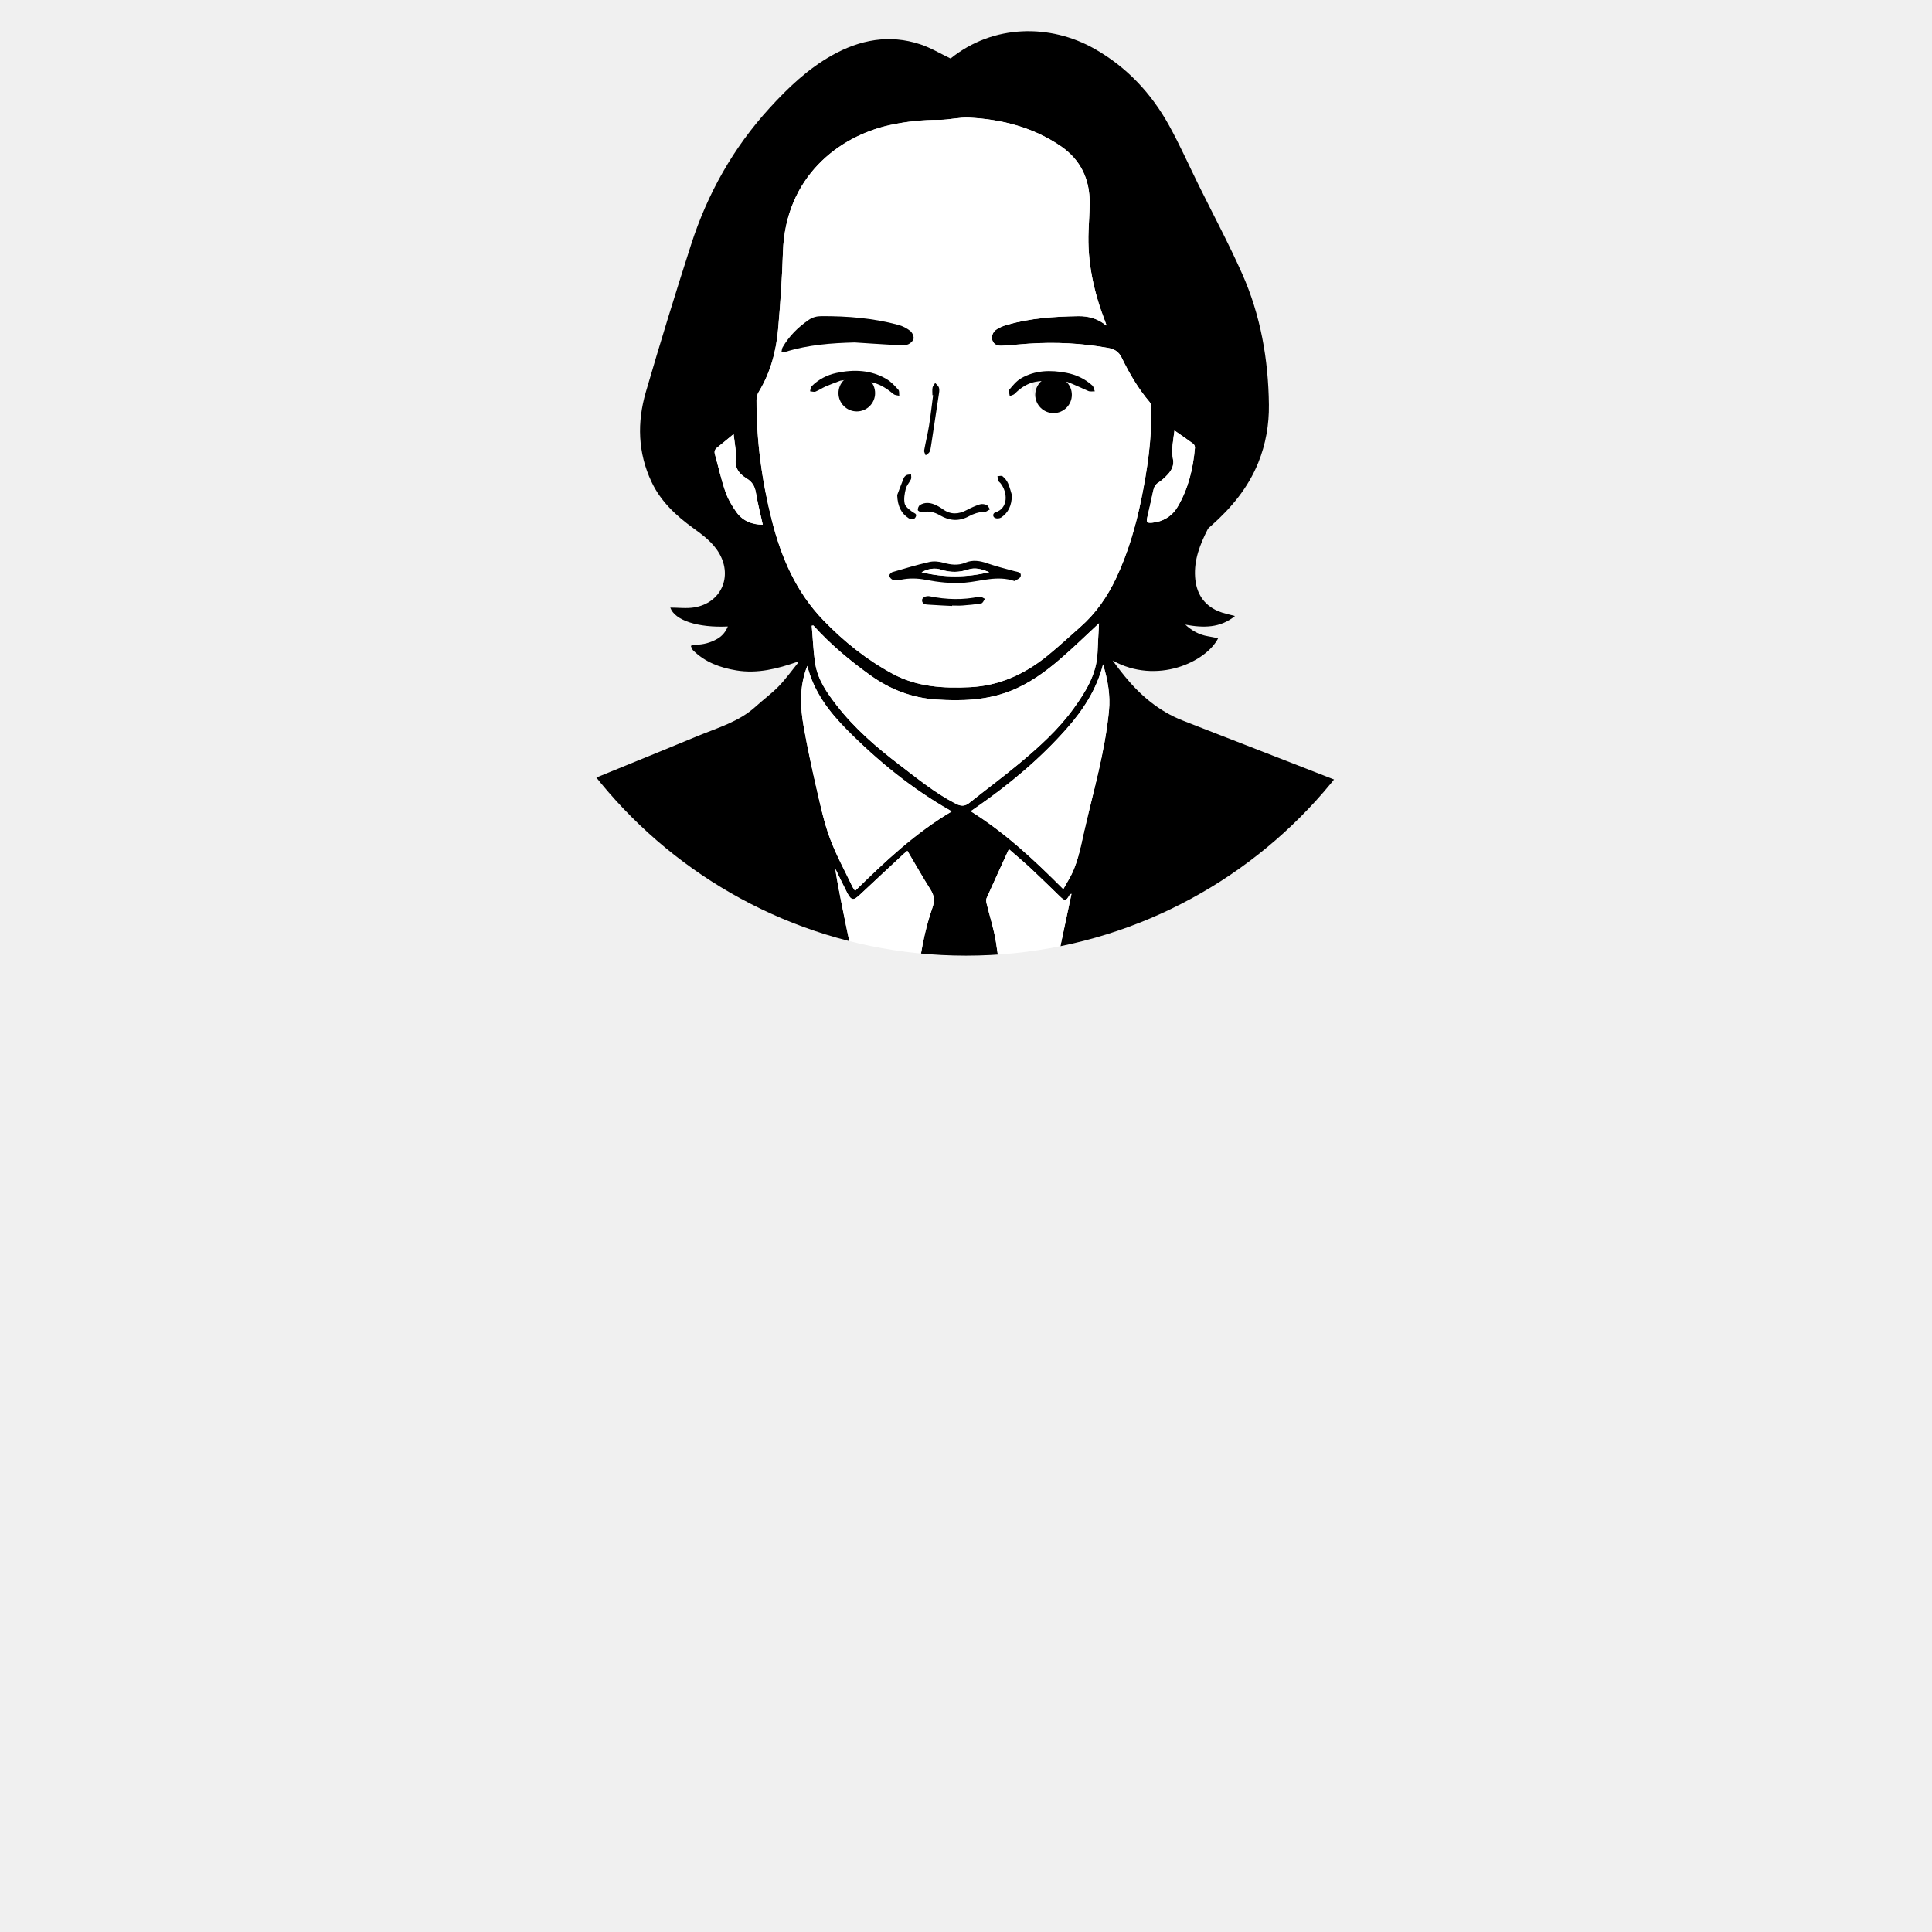
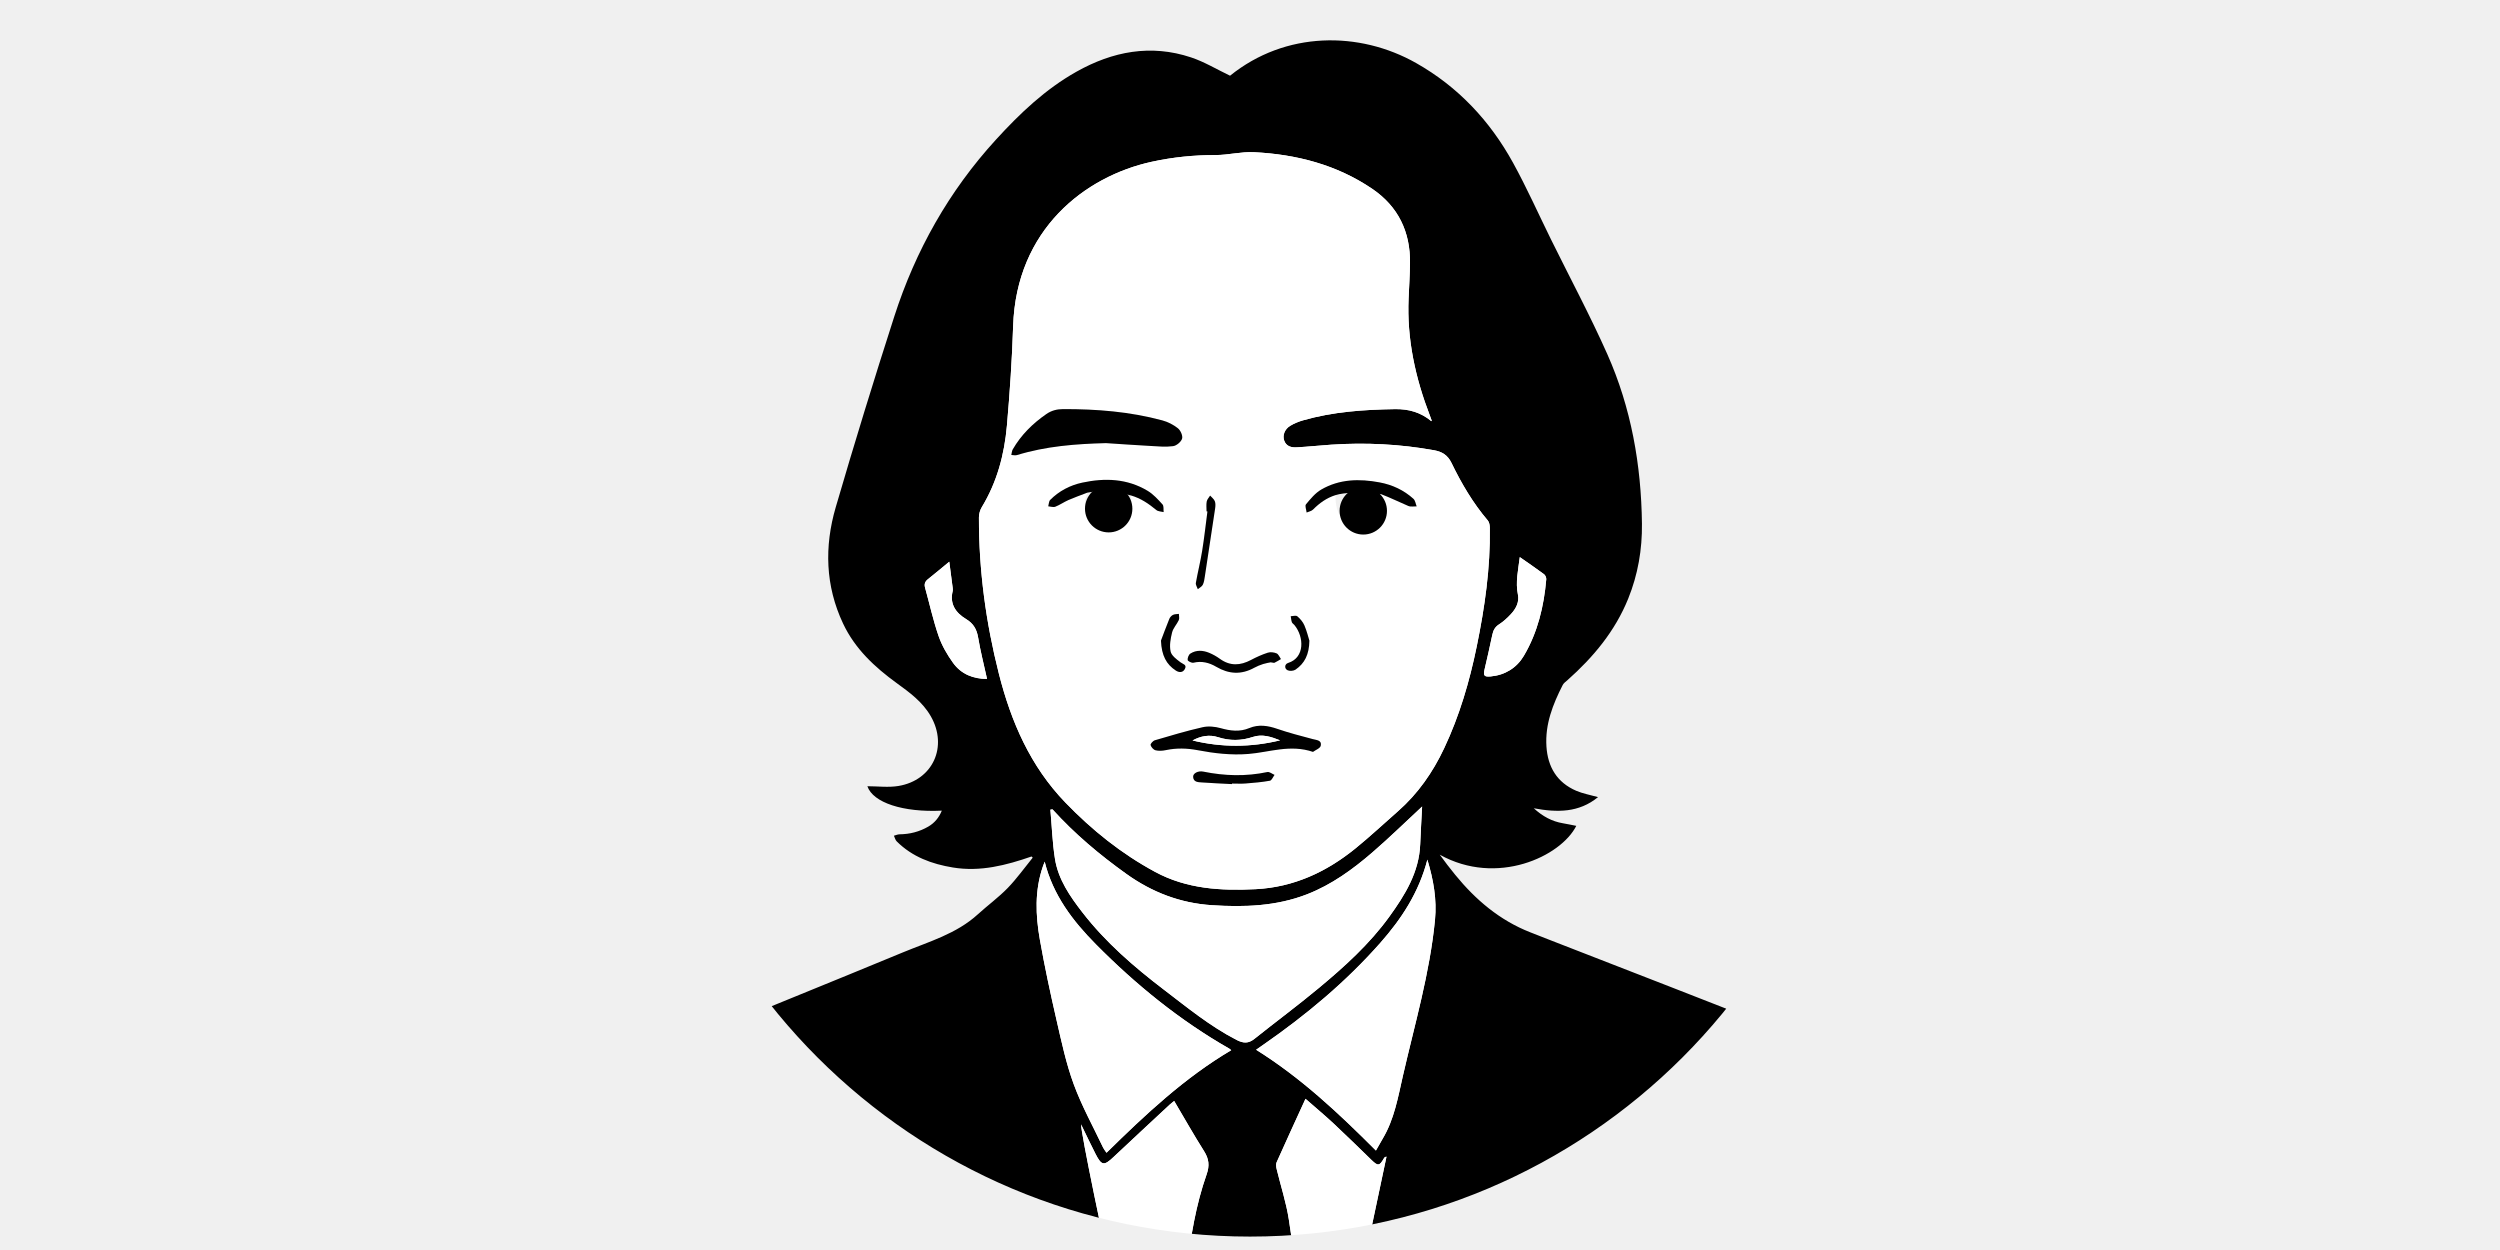
- <svg xmlns="http://www.w3.org/2000/svg" viewBox="0 0 42 42" overflow="hidden" preserveAspectRatio="xMidYMid meet" id="eaf-bf5a:0">
+ <svg xmlns="http://www.w3.org/2000/svg" viewBox="0 0 42 21" overflow="hidden" preserveAspectRatio="xMidYMid meet" id="eaf-bf5a:0">
  <defs>
    <clipPath id="eaf-bf5a:1">
      <rect x="0" y="0" width="42" height="21" />
    </clipPath>
    <clipPath id="eaf-bf5a:2">
      <path d="m10.778 0c0 5.952 -4.825 10.778 -10.778 10.778c-5.952 0 -10.778 -4.825 -10.778 -10.778c0 -5.952 4.825 -10.778 10.778 -10.778c5.952 0 10.778 4.825 10.778 10.778z" transform="matrix(0.9533 0 0 0.9533 21 10.5)" />
    </clipPath>
  </defs>
  <g clip-path="url('#eaf-bf5a:1')" style="isolation: isolate;">
    <g>
      <g clip-path="url('#eaf-bf5a:2')">
        <g>
          <path fill="#000" d="m0 1480.43c0 -177.78 0 -355.56 0 -533.34c4.94 -9.19 9.55 -18.58 14.9 -27.52c4.58 -7.66 10.7 -13.76 20.56 -14.14c0.98 -0.04 1.94 -0.77 2.89 -1.23c7.32 -3.55 14.46 -7.53 21.98 -10.62c62.5 -25.64 125.15 -50.9 187.56 -76.74c22.41 -9.28 46.23 -15.96 64.82 -32.93c8.48 -7.74 17.87 -14.56 25.85 -22.77c7.88 -8.12 14.5 -17.48 21.67 -26.29c-0.32 -0.35 -0.65 -0.69 -0.97 -1.04c-22.09 7.66 -44.41 13.45 -68.08 9.56c-18.39 -3.02 -35.27 -9.21 -48.75 -22.67c-1.21 -1.21 -1.61 -3.22 -2.39 -4.86c1.63 -0.43 3.25 -1.2 4.88 -1.22c8.87 -0.1 17.18 -2.21 24.85 -6.66c5.44 -3.15 9.25 -7.72 11.75 -13.82c-33.57 1.62 -59.61 -6.93 -64.47 -21.16c9.06 0 18.25 1.24 26.98 -0.23c29.77 -4.99 42.93 -34.11 28 -60.27c-7.11 -12.46 -18.27 -20.59 -29.48 -28.73c-19.17 -13.91 -36.21 -29.73 -46.53 -51.63c-15.41 -32.72 -16.28 -66.72 -6.38 -100.68c16.13 -55.3 33.06 -110.39 50.71 -165.23c18.41 -57.21 47.38 -108.66 88.07 -153.18c20.67 -22.62 42.73 -43.66 69.71 -58.82c31.36 -17.63 64.36 -23.95 99.14 -12.41c11.59 3.84 22.29 10.36 33.86 15.88c48.05 -38.78 112 -38.76 161.12 -10.97c36.38 20.58 63.89 50.01 83.89 86.29c11.95 21.68 22.03 44.39 32.99 66.61c16.29 33.03 33.72 65.55 48.68 99.18c20.71 46.54 29.4 96.03 30.01 146.84c0.27 22.28 -3.47 44.08 -11.91 64.94c-11.4 28.17 -30.22 50.71 -52.65 70.61c-1.45 1.28 -3.22 2.49 -4.05 4.13c-8.53 16.72 -15.34 33.95 -14.1 53.25c1.15 17.74 9.13 31.17 25.77 38.35c5.74 2.48 12.08 3.56 18.92 5.5c-16.63 13.59 -35.33 13.43 -55.67 9.66c7.84 7.11 15.79 11.37 25.12 12.96c3.83 0.65 7.62 1.47 11.71 2.27c-13.35 26.5 -68.74 52.59 -118.23 24.97c4.28 5.95 8.75 11.75 13.38 17.43c17.74 21.72 38.56 39.42 65 49.78c5.93 2.32 11.85 4.66 17.78 6.97c68.38 26.62 136.81 53.1 205.1 79.95c16.91 6.65 33.7 13.81 49.91 21.99c17.75 8.96 27.86 23.95 27.88 44.28c0.11 173.51 0.07 347.01 0.07 520.52l0 7.17l-6.38 0c-273.15 0 -546.29 0 -819.44 0c-88.68 0 -177.36 0.05 -266.04 0.08l0.01 -0.01zm705.46 -1123.57c0.14 -0.28 0.32 -0.48 0.27 -0.59c-0.46 -1.32 -0.94 -2.63 -1.44 -3.93c-12.66 -32.78 -20.12 -66.5 -18.55 -101.88c0.45 -10.12 1.08 -20.24 1.22 -30.36c0.38 -27.21 -10.25 -49.24 -32.8 -64.52c-30.8 -20.86 -65.67 -29.82 -102.37 -31.66c-11.01 -0.55 -22.17 2.49 -33.26 2.48c-18.72 -0.03 -37.16 1.86 -55.38 5.85c-57.56 12.62 -117.17 58.37 -119.88 142.32c-0.93 28.75 -2.87 57.49 -5.38 86.14c-2.19 24.93 -8.55 48.86 -21.74 70.58c-1.55 2.55 -2.49 5.9 -2.5 8.88c-0.1 45.87 6.02 91 17.28 135.38c10.55 41.61 27.26 80.17 57.69 111.66c23 23.81 48.55 44.29 77.69 60c27.22 14.68 56.91 16.46 87.02 14.91c32.81 -1.69 61.09 -14.79 86.21 -35.15c12.68 -10.28 24.6 -21.48 36.89 -32.24c17.38 -15.23 30.24 -33.77 40.06 -54.56c13.33 -28.21 22.03 -57.91 28.28 -88.38c6.94 -33.81 11.85 -67.85 11.3 -102.48c-0.03 -2.16 -0.38 -4.86 -1.68 -6.38c-12.88 -15.12 -22.87 -32.11 -31.46 -49.85c-3.4 -7.01 -8.3 -9.82 -15.22 -11.07c-29.51 -5.31 -59.23 -6.81 -89.13 -4.79c-9.91 0.67 -19.8 1.75 -29.72 2.29c-4.57 0.25 -9.02 -0.76 -10.86 -5.86c-1.61 -4.48 0.37 -9.87 5.25 -12.82c3.44 -2.07 7.3 -3.64 11.18 -4.75c25.99 -7.44 52.67 -9.23 79.55 -9.67c11.86 -0.2 22.35 2.81 31.47 10.44l0.01 0.01zm-328.1 336.16c-0.61 0.08 -1.21 0.17 -1.82 0.25c1.26 14.23 1.74 28.59 3.98 42.66c2.84 17.84 13.02 32.43 23.82 46.39c20.06 25.93 44.69 47.15 70.59 66.91c20.3 15.49 40.06 31.76 63 43.51c5.78 2.96 10.14 3.12 15.27 -0.97c18.44 -14.72 37.43 -28.78 55.57 -43.86c22.43 -18.63 44.11 -38.2 61.31 -62c13.58 -18.79 25.74 -38.36 26.72 -62.64c0.44 -10.86 1.1 -21.71 1.66 -32.71c-14.64 13.57 -28.46 27.11 -43.08 39.73c-17.1 14.76 -35.4 28.04 -56.68 36.31c-26.57 10.31 -54.31 11.24 -82.34 9.4c-27.3 -1.79 -51.69 -11.13 -73.91 -27.01c-23.21 -16.58 -44.91 -34.81 -64.08 -55.98l-0.01 0.01zm24.76 272.81c0.16 17.07 71.93 344.65 76.35 355.53c0.81 -22.13 1.45 -44.5 2.5 -66.86c1.29 -27.68 2.41 -55.39 4.56 -83.01c2.1 -27.05 5.08 -54.04 8.26 -80.99c3.25 -27.62 7.79 -55.08 17.06 -81.41c2.68 -7.62 2 -13.39 -2.19 -20.03c-8.95 -14.18 -17.2 -28.79 -25.94 -43.57c-1.71 1.42 -2.82 2.27 -3.84 3.22c-16.26 15.13 -32.55 30.22 -48.72 45.45c-8.12 7.65 -10.27 7.47 -15.45 -2.63c-4.18 -8.14 -8.06 -16.44 -12.58 -25.7l-0.01 0zm-31.52 -227.54c-0.69 1.83 -1.21 3.11 -1.65 4.41c-7.08 20.78 -6.27 42.03 -2.54 63.1c4.13 23.32 9.11 46.51 14.42 69.59c4.32 18.75 8.33 37.76 14.95 55.74c6.93 18.83 16.79 36.59 25.42 54.79c0.71 1.49 1.83 2.78 2.95 4.46c33.65 -33.08 67.5 -64.89 107.98 -88.81c-0.49 -0.41 -0.97 -0.94 -1.56 -1.28c-43 -24.52 -81.05 -55.48 -115.74 -90.53c-19.94 -20.15 -37.05 -42.5 -44.24 -71.48l0.01 0.01zm286.85 250.19c2.29 -4.04 4.06 -7.28 5.95 -10.45c9.99 -16.76 13.19 -35.77 17.43 -54.32c10.25 -44.81 23.33 -89.05 27.78 -135.07c1.69 -17.45 -1.25 -34.26 -6.6 -52.09c-7.38 28.49 -22.46 51.33 -40.76 72.07c-29.88 33.86 -64.35 62.57 -101.39 88.27c-1.94 1.35 -3.88 2.7 -6.17 4.29c38.87 24.31 71.43 54.89 103.76 87.29l-0 0.01zm-56.59 311.95l0.74 0.37c21.67 -102.35 43.34 -204.7 65.01 -307.05c-1.44 0.26 -1.86 0.8 -2.2 1.39c-3.91 6.82 -5.18 6.96 -10.86 1.44c-10.84 -10.51 -21.6 -21.11 -32.64 -31.41c-7.72 -7.2 -15.86 -13.97 -24.45 -21.5c-8.67 18.98 -16.97 36.96 -25.04 55.05c-0.74 1.66 -0.35 4.06 0.11 5.97c3.48 14.43 8.19 28.66 10.46 43.27c4.4 28.35 8.14 56.84 10.86 85.4c2.64 27.73 3.98 55.61 5.28 83.45c1.3 27.86 1.85 55.75 2.73 83.62zm181.16 -825.88c-1.36 11.17 -3.87 21.63 -1.6 32.59c1.31 6.33 -1.77 12.24 -6.2 16.92c-3.03 3.2 -6.33 6.33 -10.03 8.66c-3.67 2.32 -5.18 5.3 -6 9.31c-2.03 9.88 -4.34 19.71 -6.61 29.54c-1.29 5.56 -0.55 6.85 5.23 6.33c12.49 -1.14 22.59 -7.45 28.75 -17.89c11.98 -20.29 17.36 -42.86 19.39 -66.22c0.12 -1.43 -0.78 -3.54 -1.91 -4.38c-6.78 -5.02 -13.76 -9.77 -21.04 -14.86l0.02 0zm-494.03 3.99c-5.3 4.36 -11.82 9.87 -18.51 15.17c-2.57 2.04 -3.33 4.24 -2.46 7.36c3.88 13.99 6.99 28.24 11.73 41.92c2.85 8.23 7.44 16.13 12.56 23.23c7.01 9.7 17.34 13.82 29.37 13.87c-2.72 -12.35 -5.73 -24.04 -7.72 -35.89c-1.21 -7.18 -4.07 -12.14 -10.45 -15.98c-8.95 -5.4 -14.44 -13.14 -11.52 -24.49c0.21 -0.82 0.04 -1.78 -0.08 -2.65c-1.1 -8.59 -2.23 -17.17 -2.93 -22.54l0.01 0z" transform="matrix(0.0194 0 0 0.0194 10.361 0.1528)" />
          <path fill="#fff" d="m705.46 356.86c-9.12 -7.63 -19.62 -10.64 -31.47 -10.44c-26.88 0.44 -53.56 2.23 -79.55 9.67c-3.87 1.11 -7.74 2.68 -11.18 4.75c-4.88 2.94 -6.86 8.34 -5.25 12.82c1.84 5.1 6.28 6.12 10.86 5.86c9.92 -0.55 19.81 -1.62 29.72 -2.29c29.9 -2.02 59.61 -0.53 89.13 4.79c6.92 1.25 11.82 4.06 15.22 11.07c8.59 17.73 18.58 34.73 31.46 49.85c1.29 1.52 1.64 4.22 1.68 6.38c0.55 34.63 -4.36 68.67 -11.3 102.48c-6.25 30.47 -14.96 60.16 -28.28 88.38c-9.82 20.79 -22.68 39.33 -40.06 54.56c-12.29 10.76 -24.21 21.96 -36.89 32.24c-25.12 20.36 -53.41 33.46 -86.21 35.15c-30.12 1.55 -59.81 -0.23 -87.02 -14.91c-29.13 -15.71 -54.68 -36.19 -77.69 -60c-30.43 -31.5 -47.13 -70.05 -57.69 -111.66c-11.26 -44.38 -17.38 -89.52 -17.28 -135.38c0 -2.98 0.95 -6.33 2.5 -8.88c13.19 -21.72 19.55 -45.65 21.74 -70.58c2.51 -28.65 4.46 -57.4 5.38 -86.14c2.71 -83.95 62.32 -129.7 119.88 -142.32c18.23 -4 36.66 -5.88 55.38 -5.85c11.09 0.02 22.24 -3.03 33.26 -2.48c36.7 1.84 71.57 10.79 102.37 31.66c22.55 15.28 33.18 37.31 32.8 64.52c-0.14 10.12 -0.77 20.24 -1.22 30.36c-1.57 35.37 5.89 69.1 18.55 101.88c0.5 1.3 0.98 2.62 1.44 3.93c0.04 0.12 -0.14 0.31 -0.27 0.59l-0.01 -0.01zm-282.02 19c12.93 0.83 25.85 1.76 38.78 2.47c6.53 0.36 13.18 1.03 19.59 0.17c2.97 -0.4 6.92 -3.68 7.78 -6.48c0.76 -2.48 -1.29 -7.13 -3.59 -8.97c-3.87 -3.1 -8.7 -5.56 -13.51 -6.86c-28.13 -7.59 -56.9 -9.85 -85.94 -9.77c-5.41 0.01 -10.1 1.25 -14.47 4.27c-11.84 8.18 -21.88 18.09 -29.12 30.63c-0.8 1.38 -0.85 3.2 -1.24 4.82c1.64 0.05 3.42 0.55 4.9 0.09c25.04 -7.71 50.79 -9.67 76.83 -10.35l-0.01 -0.02zm21.68 45.27c8.76 2.48 15.6 7.28 22.19 12.7c1.54 1.27 4.16 1.22 6.29 1.77c-0.27 -2.26 0.28 -5.26 -0.97 -6.64c-3.89 -4.3 -7.95 -8.81 -12.84 -11.76c-17.71 -10.68 -37.03 -11.35 -56.66 -7.12c-10.54 2.27 -20.03 7.22 -27.74 14.94c-1.21 1.21 -1.17 3.67 -1.71 5.56c2.05 0.17 4.38 1.03 6.11 0.36c3.94 -1.55 7.48 -4.07 11.36 -5.78c4.91 -2.17 10 -3.93 16.4 -6.4c-4.52 11.01 -1.48 18.4 6.08 24.05c7.13 5.33 14.9 5.26 22.54 1.08c8.96 -4.89 10.72 -12.97 8.94 -22.75l0.01 -0.01zm157.84 222.11c2.17 -1.61 6.18 -3.05 6.69 -5.29c1.11 -4.83 -3.52 -4.86 -6.98 -5.78c-10.24 -2.73 -20.53 -5.37 -30.54 -8.82c-8.2 -2.83 -16.21 -4.12 -24.34 -0.71c-8.39 3.52 -16.44 2.41 -24.91 0.05c-4.9 -1.37 -10.62 -1.91 -15.52 -0.79c-13.92 3.17 -27.64 7.27 -41.35 11.3c-1.6 0.47 -3.97 3.12 -3.7 4.14c0.5 1.83 2.51 4.09 4.29 4.53c2.81 0.69 6.05 0.47 8.95 -0.14c9.19 -1.93 18.28 -1.71 27.46 0.05c14.5 2.77 29.09 4.46 43.92 3.28c18.25 -1.45 36.21 -8.54 56.02 -1.8l0.01 -0.02zm19.45 -222.34c-0.2 17.46 7.48 26.73 21.33 25.92c5.74 -0.34 10.68 -2.58 14.37 -7.07c4.65 -5.65 4.97 -12.18 3.67 -19.73c8.18 3.1 15.84 6.93 23.72 10.27c2.08 0.88 4.79 0.27 7.21 0.34c-0.89 -2.21 -1.19 -5.07 -2.78 -6.52c-8.32 -7.56 -18.25 -12.16 -29.28 -14.23c-17.5 -3.28 -34.79 -2.99 -50.58 6.22c-5.16 3.01 -9.29 8.08 -13.2 12.78c-1.08 1.3 0.3 4.67 0.56 7.09c1.88 -0.84 4.21 -1.23 5.56 -2.59c5.56 -5.6 11.72 -10.06 19.41 -12.47l0.01 -0.01zm-56.05 144.77c1.9 0.23 2.75 0.61 3.29 0.35c1.91 -0.93 3.71 -2.08 5.55 -3.15c-1.22 -1.71 -2.1 -4.22 -3.75 -4.93c-2.27 -0.97 -5.37 -1.34 -7.67 -0.6c-5 1.62 -9.86 3.82 -14.52 6.29c-9.25 4.91 -18.09 5.41 -26.92 -0.97c-2.84 -2.06 -5.99 -3.83 -9.22 -5.19c-5.45 -2.27 -11.17 -2.65 -16.32 0.61c-1.48 0.94 -2.59 3.78 -2.38 5.58c0.12 1.02 3.49 2.71 4.98 2.35c7.23 -1.71 13.68 -0.07 19.82 3.55c10.78 6.35 21.64 6.99 32.76 0.87c2.47 -1.36 5.13 -2.42 7.81 -3.29c2.49 -0.8 5.12 -1.17 6.57 -1.48l0 0.01zm-33.52 105.47c0 -0.16 0.01 -0.32 0.02 -0.48c3.91 0 7.83 0.25 11.72 -0.05c7.05 -0.55 14.13 -1.15 21.07 -2.4c1.59 -0.29 2.69 -3.29 4.02 -5.05c-2.09 -0.88 -4.41 -2.84 -6.23 -2.46c-18.56 3.92 -37 3.39 -55.48 -0.37c-4.49 -0.91 -9.01 1.45 -8.79 4.61c0.32 4.63 4.39 4.53 7.63 4.76c8.67 0.63 17.37 0.98 26.05 1.44l-0.01 0zm-22.05 -236.21c0.25 0.03 0.5 0.06 0.74 0.09c-1.5 11.42 -2.75 22.89 -4.58 34.25c-1.49 9.26 -3.82 18.38 -5.44 27.63c-0.29 1.66 1.08 3.61 1.69 5.43c1.48 -1.26 3.5 -2.24 4.31 -3.83c1.09 -2.14 1.4 -4.74 1.77 -7.18c3.02 -19.6 6.01 -39.21 8.9 -58.84c0.31 -2.08 0.48 -4.46 -0.25 -6.32c-0.73 -1.87 -2.66 -3.26 -4.07 -4.87c-1.03 1.7 -2.61 3.3 -2.95 5.13c-0.5 2.75 -0.13 5.66 -0.13 8.5l0.01 0.01zm-39.49 111.95c0.53 12.98 4.7 20.62 12.83 25.92c2.76 1.81 6.09 2.02 7.85 -1.33c2.01 -3.83 -1.71 -4.19 -3.9 -5.87c-3.34 -2.57 -7.68 -5.72 -8.44 -9.3c-1.11 -5.21 -0.03 -11.17 1.3 -16.52c0.95 -3.78 4.1 -6.96 5.79 -10.63c0.69 -1.5 0.1 -3.59 0.1 -5.4c-1.73 0.25 -3.65 0.14 -5.14 0.87c-1.32 0.65 -2.6 2.08 -3.16 3.47c-2.89 7.13 -5.54 14.36 -7.23 18.8l0 -0.01zm128.53 0.03c-0.93 -2.94 -2.2 -8.3 -4.34 -13.27c-1.28 -2.97 -3.63 -5.71 -6.12 -7.82c-1.11 -0.94 -3.74 -0.09 -5.69 -0.06c0.31 1.75 0.43 3.56 1.01 5.22c0.32 0.91 1.45 1.52 2.13 2.34c8.57 10.37 9.17 28.36 -5.39 32.91c-3.24 1.01 -3.39 5.11 -0.28 6.39c1.88 0.78 5.06 0.5 6.73 -0.65c7.79 -5.36 11.77 -12.99 11.96 -25.06l-0.01 0z" transform="matrix(0.0194 0 0 0.0194 10.361 0.1528)" />
          <path fill="#fff" d="m377.36 693.02c19.17 21.17 40.87 39.4 64.08 55.98c22.22 15.88 46.61 25.21 73.91 27.01c28.04 1.84 55.78 0.91 82.34 -9.4c21.28 -8.26 39.57 -21.54 56.68 -36.31c14.62 -12.62 28.44 -26.17 43.08 -39.73c-0.57 10.99 -1.22 21.84 -1.66 32.71c-0.98 24.28 -13.14 43.85 -26.72 62.64c-17.2 23.79 -38.89 43.36 -61.31 62c-18.14 15.08 -37.13 29.14 -55.57 43.86c-5.13 4.09 -9.49 3.93 -15.27 0.97c-22.94 -11.75 -42.7 -28.02 -63 -43.51c-25.9 -19.76 -50.52 -40.98 -70.59 -66.91c-10.8 -13.96 -20.98 -28.55 -23.82 -46.39c-2.24 -14.08 -2.72 -28.43 -3.98 -42.66c0.61 -0.08 1.21 -0.17 1.82 -0.25l0.01 -0.01z" transform="matrix(0.0194 0 0 0.0194 10.361 0.1528)" />
          <path fill="#fff" d="m402.12 965.83c4.52 9.26 8.4 17.56 12.58 25.7c5.19 10.1 7.33 10.29 15.45 2.63c16.17 -15.23 32.47 -30.32 48.72 -45.45c1.02 -0.95 2.14 -1.8 3.84 -3.22c8.74 14.78 16.99 29.39 25.94 43.57c4.19 6.64 4.87 12.41 2.19 20.03c-9.27 26.32 -13.81 53.79 -17.06 81.41c-3.17 26.95 -6.15 53.94 -8.26 80.99c-2.15 27.62 -3.26 55.33 -4.56 83.01c-1.05 22.36 -1.69 44.74 -2.5 66.86c-4.42 -10.88 -76.19 -338.47 -76.35 -355.53l0.01 -0z" transform="matrix(0.0194 0 0 0.0194 10.361 0.1528)" />
          <path fill="#fff" d="m370.6 738.29c7.19 28.98 24.3 51.33 44.24 71.48c34.69 35.05 72.74 66.01 115.74 90.53c0.59 0.34 1.07 0.87 1.56 1.28c-40.49 23.93 -74.33 55.73 -107.98 88.81c-1.12 -1.67 -2.24 -2.97 -2.95 -4.46c-8.63 -18.2 -18.49 -35.96 -25.42 -54.79c-6.62 -17.98 -10.63 -36.99 -14.95 -55.74c-5.31 -23.08 -10.29 -46.27 -14.42 -69.59c-3.73 -21.08 -4.54 -42.32 2.54 -63.1c0.44 -1.31 0.96 -2.59 1.65 -4.41l-0.01 -0.01z" transform="matrix(0.0194 0 0 0.0194 10.361 0.1528)" />
          <path fill="#fff" d="m657.45 988.48c-32.33 -32.4 -64.89 -62.98 -103.76 -87.29c2.29 -1.59 4.23 -2.94 6.17 -4.29c37.04 -25.7 71.51 -54.41 101.39 -88.27c18.3 -20.75 33.38 -43.58 40.76 -72.07c5.35 17.83 8.28 34.63 6.6 52.09c-4.44 46.01 -17.52 90.26 -27.78 135.07c-4.24 18.55 -7.44 37.56 -17.43 54.32c-1.89 3.17 -3.66 6.41 -5.95 10.45l0 -0.01z" transform="matrix(0.0194 0 0 0.0194 10.361 0.1528)" />
          <path fill="#fff" d="m600.86 1300.43c-0.88 -27.88 -1.43 -55.77 -2.73 -83.62c-1.3 -27.84 -2.64 -55.71 -5.28 -83.45c-2.72 -28.56 -6.46 -57.05 -10.86 -85.4c-2.27 -14.61 -6.98 -28.84 -10.46 -43.27c-0.46 -1.91 -0.85 -4.31 -0.11 -5.97c8.07 -18.09 16.37 -36.08 25.04 -55.05c8.6 7.53 16.73 14.29 24.45 21.5c11.04 10.3 21.8 20.9 32.64 31.41c5.68 5.51 6.96 5.38 10.86 -1.44c0.34 -0.59 0.76 -1.13 2.2 -1.39c-21.67 102.35 -43.34 204.7 -65.01 307.05l-0.74 -0.37z" transform="matrix(0.0194 0 0 0.0194 10.361 0.1528)" />
          <path fill="#fff" d="m782.02 474.55c7.28 5.09 14.26 9.84 21.04 14.86c1.13 0.84 2.03 2.95 1.91 4.38c-2.03 23.36 -7.41 45.93 -19.39 66.22c-6.16 10.44 -16.26 16.75 -28.75 17.89c-5.78 0.53 -6.52 -0.76 -5.23 -6.33c2.27 -9.83 4.58 -19.66 6.61 -29.54c0.82 -4.01 2.33 -6.99 6 -9.31c3.7 -2.33 7 -5.46 10.03 -8.66c4.43 -4.68 7.51 -10.58 6.2 -16.92c-2.27 -10.95 0.24 -21.42 1.6 -32.59l-0.02 -0z" transform="matrix(0.0194 0 0 0.0194 10.361 0.1528)" />
          <path fill="#fff" d="m287.99 478.54c0.7 5.36 1.83 13.95 2.93 22.54c0.11 0.88 0.29 1.83 0.08 2.65c-2.92 11.36 2.57 19.09 11.52 24.49c6.37 3.85 9.24 8.8 10.45 15.98c2 11.85 5.01 23.54 7.72 35.89c-12.03 -0.05 -22.36 -4.17 -29.37 -13.87c-5.12 -7.1 -9.71 -15 -12.56 -23.23c-4.74 -13.69 -7.85 -27.94 -11.73 -41.92c-0.87 -3.13 -0.11 -5.33 2.46 -7.36c6.68 -5.3 13.2 -10.8 18.51 -15.17l-0.01 -0z" transform="matrix(0.0194 0 0 0.0194 10.361 0.1528)" />
          <path fill="#000" d="m423.44 375.86c-26.04 0.69 -51.79 2.65 -76.83 10.35c-1.48 0.46 -3.26 -0.04 -4.9 -0.09c0.4 -1.62 0.44 -3.43 1.24 -4.82c7.24 -12.54 17.27 -22.45 29.12 -30.63c4.36 -3.01 9.05 -4.25 14.47 -4.27c29.04 -0.08 57.82 2.18 85.94 9.77c4.81 1.3 9.64 3.76 13.51 6.86c2.3 1.84 4.35 6.49 3.59 8.97c-0.86 2.79 -4.81 6.08 -7.78 6.48c-6.41 0.86 -13.05 0.19 -19.59 -0.17c-12.93 -0.71 -25.86 -1.63 -38.78 -2.47l0.01 0.02z" transform="matrix(0.0194 0 0 0.0194 10.361 0.1528)" />
          <path fill="#000" d="m445.12 421.13c-21.47 -5.04 -21.47 -5.04 -37.56 -2.38c-6.41 2.48 -11.49 4.23 -16.4 6.4c-3.88 1.72 -7.43 4.24 -11.36 5.78c-1.72 0.68 -4.05 -0.19 -6.11 -0.36c0.54 -1.88 0.5 -4.35 1.71 -5.56c7.71 -7.72 17.2 -12.67 27.74 -14.94c19.62 -4.22 38.95 -3.55 56.66 7.12c4.89 2.95 8.96 7.46 12.84 11.76c1.24 1.38 0.69 4.38 0.97 6.64c-2.12 -0.56 -4.75 -0.51 -6.29 -1.77c-6.59 -5.42 -13.43 -10.22 -22.19 -12.7l-0.01 0.01z" transform="matrix(0.0194 0 0 0.0194 10.361 0.1528)" />
          <path fill="#000" d="m602.96 643.24c-19.81 -6.73 -37.77 0.35 -56.02 1.8c-14.83 1.18 -29.42 -0.51 -43.92 -3.28c-9.18 -1.75 -18.27 -1.98 -27.46 -0.05c-2.9 0.61 -6.14 0.83 -8.95 0.14c-1.78 -0.44 -3.79 -2.7 -4.29 -4.53c-0.28 -1.02 2.09 -3.67 3.7 -4.14c13.71 -4.03 27.43 -8.14 41.35 -11.3c4.89 -1.11 10.61 -0.57 15.52 0.79c8.46 2.36 16.51 3.47 24.91 -0.05c8.13 -3.4 16.14 -2.12 24.34 0.71c10.01 3.45 20.3 6.09 30.54 8.82c3.46 0.92 8.08 0.95 6.98 5.78c-0.51 2.24 -4.52 3.68 -6.69 5.29l-0.01 0.02zm-28.5 -9.99c-7.56 -3 -15.34 -5.69 -23.55 -2.95c-10.08 3.37 -19.95 3.5 -30.14 0.23c-7.61 -2.44 -14.87 -1.11 -22.15 2.81c25.31 6.15 50.48 6.06 75.84 -0.09l0 0z" transform="matrix(0.0194 0 0 0.0194 10.361 0.1528)" />
          <path fill="#000" d="m622.41 420.9c-7.69 2.41 -13.86 6.88 -19.41 12.47c-1.35 1.36 -3.68 1.76 -5.56 2.59c-0.25 -2.42 -1.64 -5.78 -0.56 -7.09c3.91 -4.7 8.03 -9.77 13.2 -12.78c15.79 -9.2 33.08 -9.5 50.58 -6.22c11.02 2.07 20.95 6.67 29.28 14.23c1.59 1.44 1.89 4.31 2.78 6.52c-2.42 -0.07 -5.13 0.54 -7.21 -0.34c-7.87 -3.34 -15.54 -7.17 -23.72 -10.27q-27.234 -2.81 -39.38 0.89z" transform="matrix(0.0194 0 0 0.0194 10.361 0.1528)" />
          <path fill="#000" d="m566.36 565.67c-1.45 0.31 -4.08 0.68 -6.57 1.48c-2.68 0.87 -5.35 1.93 -7.81 3.29c-11.13 6.12 -21.98 5.48 -32.76 -0.87c-6.14 -3.62 -12.59 -5.26 -19.82 -3.55c-1.49 0.35 -4.86 -1.33 -4.98 -2.35c-0.21 -1.8 0.9 -4.64 2.38 -5.58c5.15 -3.26 10.88 -2.88 16.32 -0.61c3.24 1.35 6.38 3.13 9.22 5.19c8.83 6.38 17.67 5.88 26.92 0.97c4.65 -2.47 9.52 -4.67 14.52 -6.29c2.3 -0.74 5.4 -0.37 7.67 0.6c1.65 0.71 2.53 3.22 3.75 4.93c-1.84 1.07 -3.64 2.22 -5.55 3.15c-0.53 0.26 -1.38 -0.12 -3.29 -0.35l0 -0.01z" transform="matrix(0.0194 0 0 0.0194 10.361 0.1528)" />
          <path fill="#000" d="m532.84 671.14c-8.68 -0.46 -17.38 -0.81 -26.05 -1.44c-3.23 -0.23 -7.31 -0.13 -7.63 -4.76c-0.22 -3.16 4.3 -5.52 8.79 -4.61c18.48 3.76 36.93 4.29 55.48 0.37c1.82 -0.39 4.14 1.58 6.23 2.46c-1.33 1.75 -2.43 4.76 -4.02 5.05c-6.94 1.25 -14.02 1.85 -21.07 2.4c-3.88 0.31 -7.81 0.05 -11.72 0.05c0 0.16 -0.01 0.32 -0.02 0.48l0.01 0z" transform="matrix(0.0194 0 0 0.0194 10.361 0.1528)" />
          <path fill="#000" d="m510.79 434.93c0 -2.84 -0.37 -5.75 0.13 -8.5c0.34 -1.83 1.92 -3.43 2.95 -5.13c1.41 1.6 3.34 3 4.07 4.87c0.73 1.86 0.56 4.25 0.25 6.32c-2.9 19.62 -5.88 39.23 -8.9 58.84c-0.38 2.44 -0.69 5.04 -1.77 7.18c-0.81 1.6 -2.83 2.58 -4.31 3.83c-0.61 -1.82 -1.98 -3.77 -1.69 -5.43c1.62 -9.24 3.95 -18.37 5.44 -27.63c1.83 -11.37 3.08 -22.83 4.58 -34.25c-0.25 -0.03 -0.5 -0.06 -0.74 -0.09l-0.01 -0.01z" transform="matrix(0.0194 0 0 0.0194 10.361 0.1528)" />
          <path fill="#000" d="m471.3 546.88c1.68 -4.43 4.34 -11.66 7.23 -18.8c0.56 -1.38 1.84 -2.81 3.16 -3.47c1.5 -0.74 3.41 -0.62 5.14 -0.87c0 1.82 0.59 3.91 -0.1 5.4c-1.69 3.67 -4.85 6.85 -5.79 10.63c-1.34 5.34 -2.41 11.31 -1.3 16.52c0.76 3.58 5.1 6.73 8.44 9.3c2.19 1.69 5.91 2.05 3.9 5.87c-1.76 3.36 -5.09 3.14 -7.85 1.33c-8.12 -5.3 -12.3 -12.94 -12.83 -25.92l0 0.01z" transform="matrix(0.0194 0 0 0.0194 10.361 0.1528)" />
          <path fill="#000" d="m599.83 546.91c-0.19 12.07 -4.17 19.7 -11.96 25.06c-1.67 1.15 -4.84 1.42 -6.73 0.65c-3.11 -1.28 -2.95 -5.38 0.28 -6.39c14.56 -4.55 13.96 -22.54 5.39 -32.91c-0.68 -0.82 -1.81 -1.42 -2.13 -2.34c-0.58 -1.66 -0.7 -3.47 -1.01 -5.22c1.94 -0.04 4.58 -0.89 5.69 0.06c2.49 2.11 4.84 4.85 6.12 7.82c2.15 4.97 3.41 10.33 4.34 13.27l0.01 -0z" transform="matrix(0.0194 0 0 0.0194 10.361 0.1528)" />
          <path fill="#fff" d="m574.46 633.25c-25.36 6.15 -50.53 6.24 -75.84 0.09c7.28 -3.92 14.54 -5.26 22.15 -2.81c10.19 3.27 20.06 3.14 30.14 -0.23c8.21 -2.75 15.99 -0.05 23.55 2.95l0 -0z" transform="matrix(0.0194 0 0 0.0194 10.361 0.1528)" />
          <g transform="translate(0.0049 0.0609)" id="eaf-bf5a:3">
            <ellipse fill="#000" rx="0.398" ry="0.398" transform="translate(22.8982 8.5216)" />
            <ellipse fill="#000" rx="0.398" ry="0.398" transform="translate(18.6209 8.4854)" />
          </g>
        </g>
      </g>
    </g>
  </g>
</svg>
